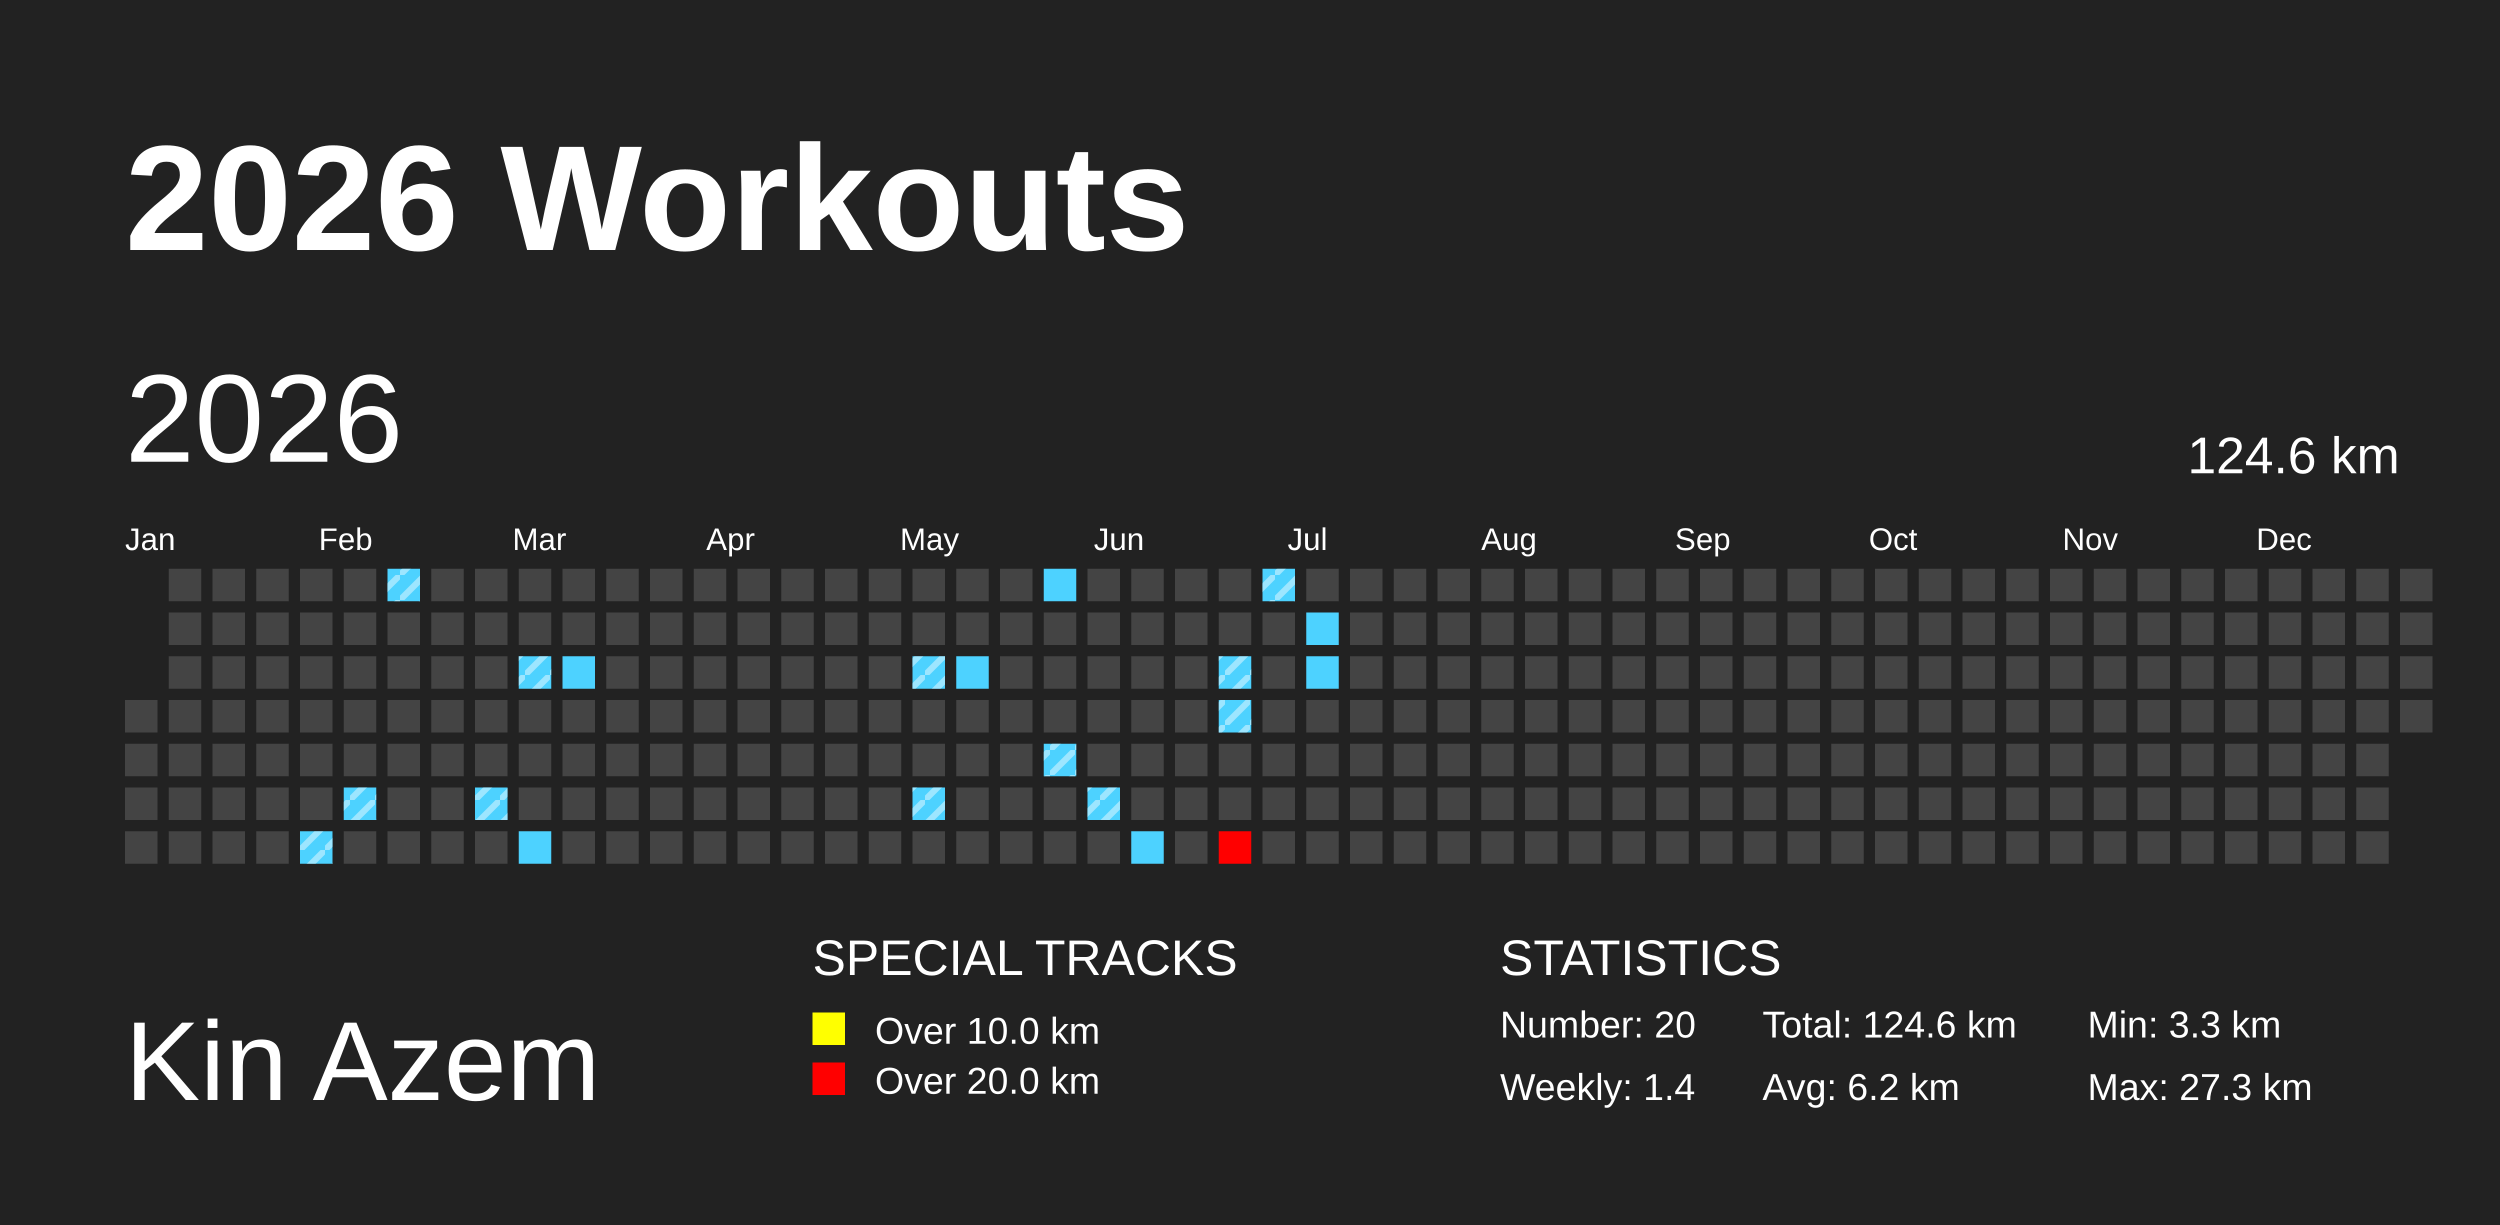
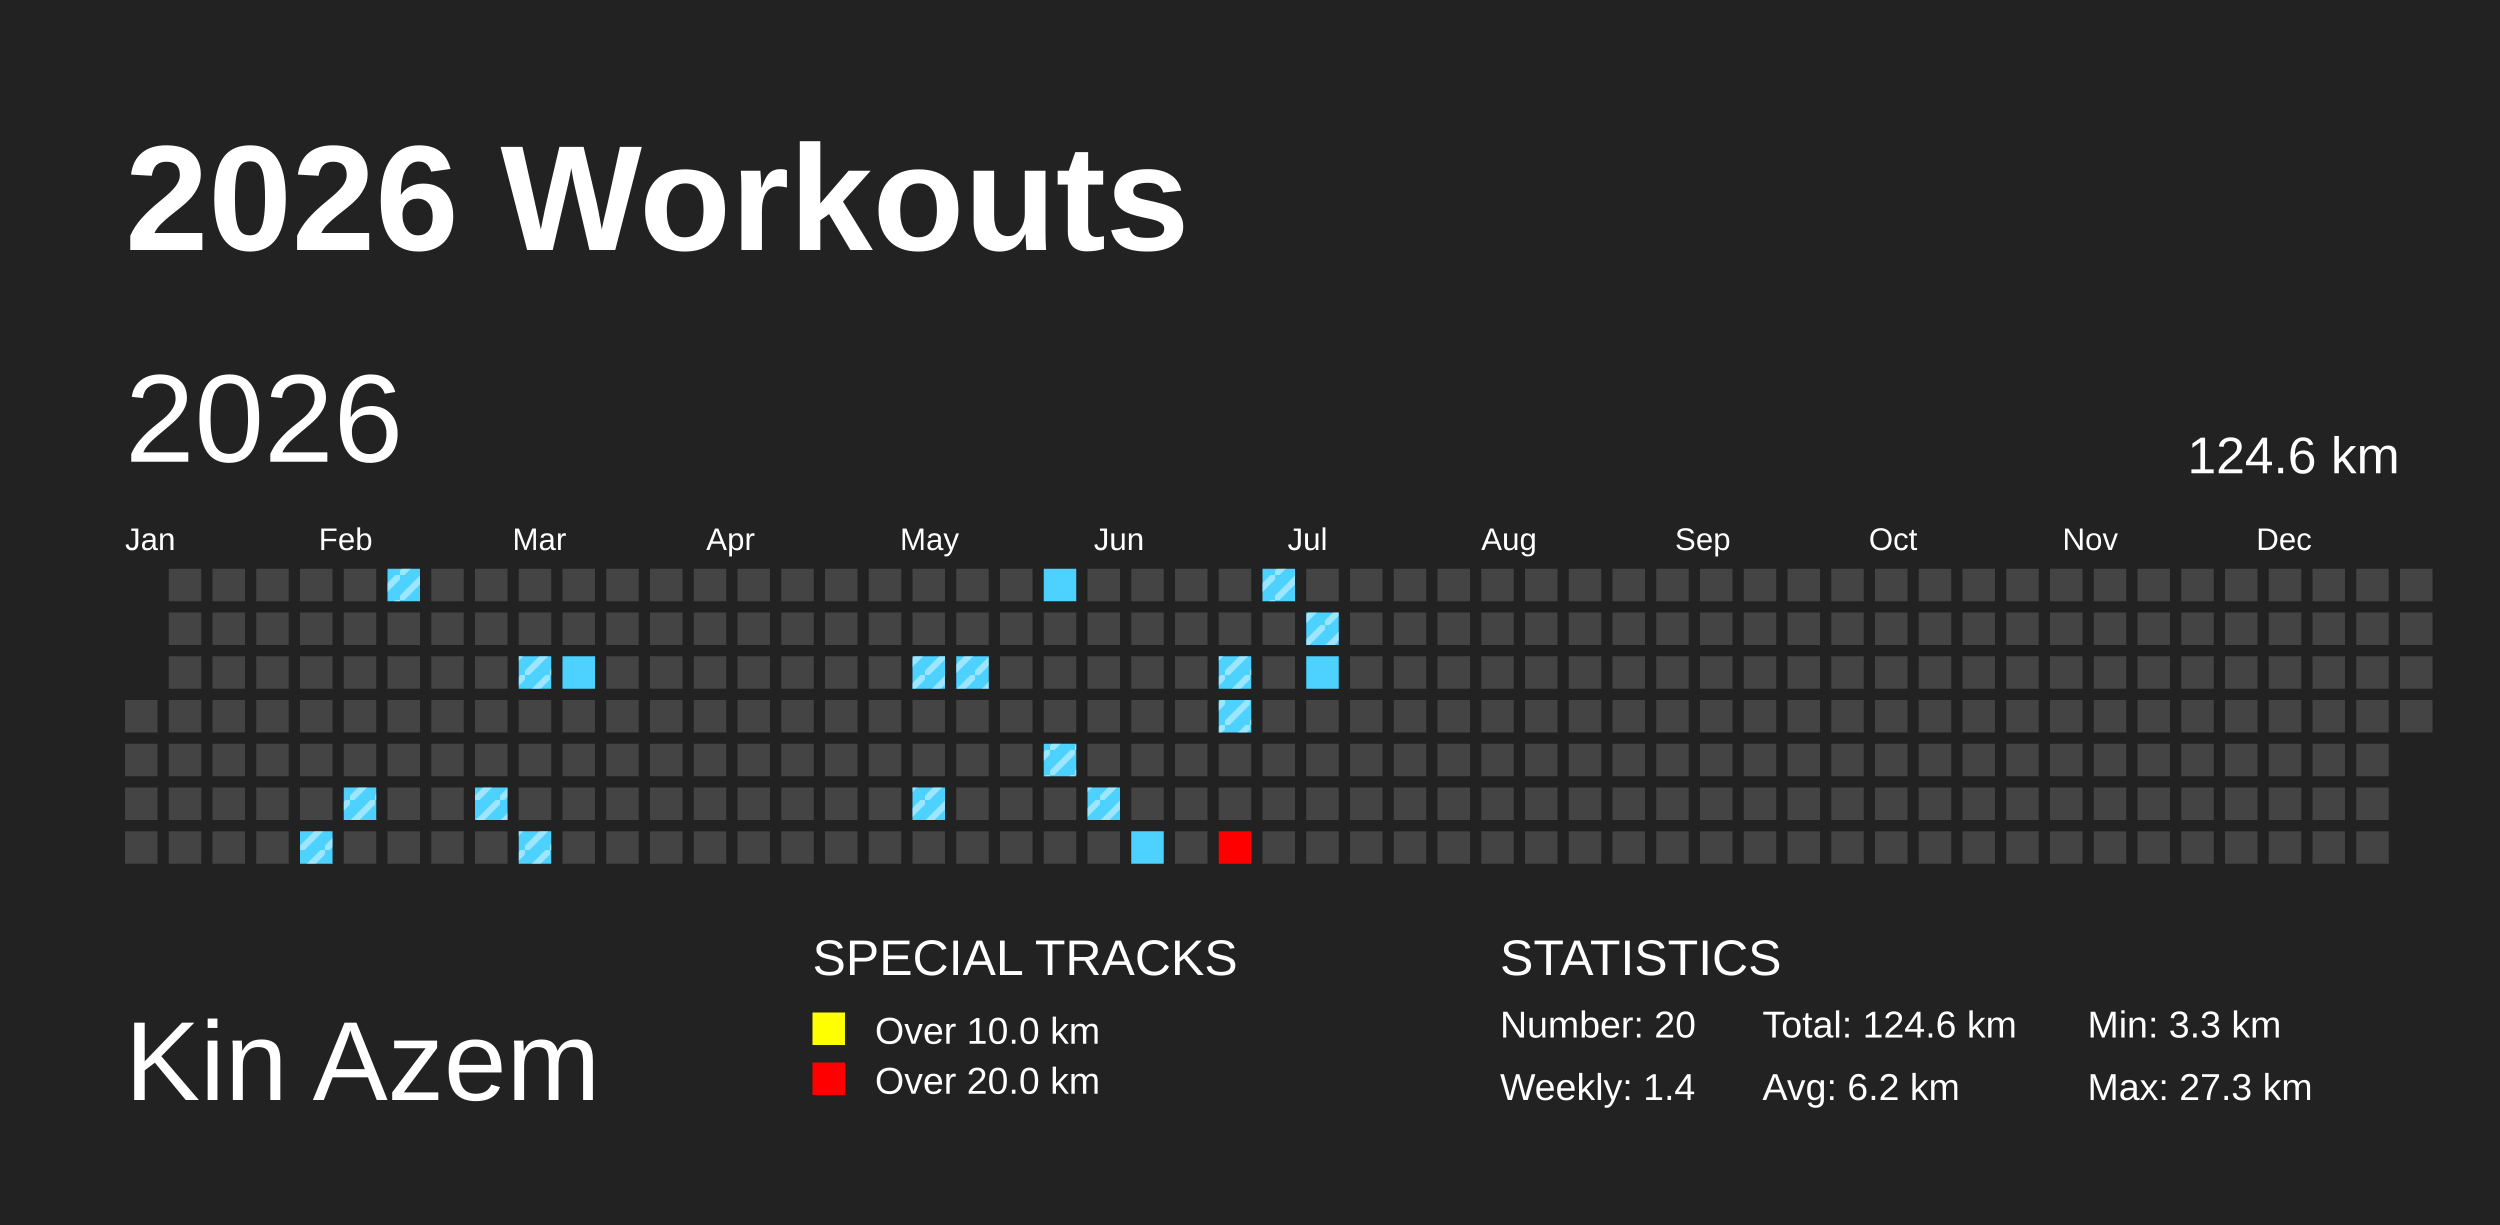
<svg xmlns="http://www.w3.org/2000/svg" baseProfile="full" height="98mm" version="1.1" viewBox="0,0,200,98" width="200mm">
  <defs>
    <pattern height="2" id="indoor-stripe" patternUnits="userSpaceOnUse" width="2">
      <line stroke="white" stroke-opacity="0.45" stroke-width="0.5" x1="0" x2="2" y1="2" y2="0" />
    </pattern>
  </defs>
  <rect fill="#222222" height="98" width="200" x="0" y="0" />
  <text fill="#FFFFFF" style="font-size:12px; font-family:Arial; font-weight:bold;" x="10" y="20">2026 Workouts</text>
  <text fill="#FFFFFF" style="font-size:9px; font-family:Arial" x="10" y="88">Kin Azem</text>
  <text fill="#FFFFFF" style="font-size:4px; font-family:Arial" x="65" y="78">SPECIAL TRACKS</text>
  <rect fill="yellow" height="2.6" width="2.6" x="65" y="81" />
  <text fill="#FFFFFF" style="font-size:3px; font-family:Arial" x="70" y="83.5">Over 10.0 km</text>
  <rect fill="red" height="2.6" width="2.6" x="65" y="85" />
  <text fill="#FFFFFF" style="font-size:3px; font-family:Arial" x="70" y="87.5">Over 20.0 km</text>
  <text fill="#FFFFFF" style="font-size:4px; font-family:Arial" x="120" y="78">STATISTICS</text>
  <text fill="#FFFFFF" style="font-size:3px; font-family:Arial" x="120" y="83">Number: 20</text>
  <text fill="#FFFFFF" style="font-size:3px; font-family:Arial" x="120" y="88">Weekly: 1.4</text>
  <text fill="#FFFFFF" style="font-size:3px; font-family:Arial" x="141" y="83">Total: 124.6 km</text>
  <text fill="#FFFFFF" style="font-size:3px; font-family:Arial" x="141" y="88">Avg: 6.2 km</text>
  <text fill="#FFFFFF" style="font-size:3px; font-family:Arial" x="167" y="83">Min: 3.3 km</text>
  <text fill="#FFFFFF" style="font-size:3px; font-family:Arial" x="167" y="88">Max: 27.3 km</text>
  <text dominant-baseline="hanging" fill="#FFFFFF" style="font-size:10.0px; font-family:Arial;" x="10" y="30">2026</text>
  <text dominant-baseline="hanging" fill="#FFFFFF" style="font-size:4.125px; font-family:Arial;" x="175" y="35">124.6 km</text>
  <text fill="#FFFFFF" style="font-size:2.5px; font-family:Arial" x="10.0" y="44">Jan</text>
  <text fill="#FFFFFF" style="font-size:2.5px; font-family:Arial" x="25.5" y="44">Feb</text>
  <text fill="#FFFFFF" style="font-size:2.5px; font-family:Arial" x="41.0" y="44">Mar</text>
  <text fill="#FFFFFF" style="font-size:2.5px; font-family:Arial" x="56.5" y="44">Apr</text>
  <text fill="#FFFFFF" style="font-size:2.5px; font-family:Arial" x="72.0" y="44">May</text>
  <text fill="#FFFFFF" style="font-size:2.5px; font-family:Arial" x="87.5" y="44">Jun</text>
  <text fill="#FFFFFF" style="font-size:2.5px; font-family:Arial" x="103.0" y="44">Jul</text>
  <text fill="#FFFFFF" style="font-size:2.5px; font-family:Arial" x="118.5" y="44">Aug</text>
  <text fill="#FFFFFF" style="font-size:2.5px; font-family:Arial" x="134.0" y="44">Sep</text>
  <text fill="#FFFFFF" style="font-size:2.5px; font-family:Arial" x="149.5" y="44">Oct</text>
  <text fill="#FFFFFF" style="font-size:2.5px; font-family:Arial" x="165.0" y="44">Nov</text>
  <text fill="#FFFFFF" style="font-size:2.5px; font-family:Arial" x="180.5" y="44">Dec</text>
  <rect fill="#444444" height="2.6" width="2.6" x="10.0" y="56.0" />
  <rect fill="#444444" height="2.6" width="2.6" x="10.0" y="59.5" />
  <rect fill="#444444" height="2.6" width="2.6" x="10.0" y="63.0" />
  <rect fill="#444444" height="2.6" width="2.6" x="10.0" y="66.5" />
  <rect fill="#444444" height="2.6" width="2.6" x="13.5" y="45.5" />
  <rect fill="#444444" height="2.6" width="2.6" x="13.5" y="49.0" />
  <rect fill="#444444" height="2.6" width="2.6" x="13.5" y="52.5" />
  <rect fill="#444444" height="2.6" width="2.6" x="13.5" y="56.0" />
  <rect fill="#444444" height="2.6" width="2.6" x="13.5" y="59.5" />
  <rect fill="#444444" height="2.6" width="2.6" x="13.5" y="63.0" />
  <rect fill="#444444" height="2.6" width="2.6" x="13.5" y="66.5" />
  <rect fill="#444444" height="2.6" width="2.6" x="17.0" y="45.5" />
  <rect fill="#444444" height="2.6" width="2.6" x="17.0" y="49.0" />
  <rect fill="#444444" height="2.6" width="2.6" x="17.0" y="52.5" />
  <rect fill="#444444" height="2.6" width="2.6" x="17.0" y="56.0" />
  <rect fill="#444444" height="2.6" width="2.6" x="17.0" y="59.5" />
  <rect fill="#444444" height="2.6" width="2.6" x="17.0" y="63.0" />
  <rect fill="#444444" height="2.6" width="2.6" x="17.0" y="66.5" />
  <rect fill="#444444" height="2.6" width="2.6" x="20.5" y="45.5" />
  <rect fill="#444444" height="2.6" width="2.6" x="20.5" y="49.0" />
  <rect fill="#444444" height="2.6" width="2.6" x="20.5" y="52.5" />
  <rect fill="#444444" height="2.6" width="2.6" x="20.5" y="56.0" />
  <rect fill="#444444" height="2.6" width="2.6" x="20.5" y="59.5" />
  <rect fill="#444444" height="2.6" width="2.6" x="20.5" y="63.0" />
  <rect fill="#444444" height="2.6" width="2.6" x="20.5" y="66.5" />
  <rect fill="#444444" height="2.6" width="2.6" x="24.0" y="45.5" />
  <rect fill="#444444" height="2.6" width="2.6" x="24.0" y="49.0" />
  <rect fill="#444444" height="2.6" width="2.6" x="24.0" y="52.5" />
  <rect fill="#444444" height="2.6" width="2.6" x="24.0" y="56.0" />
  <rect fill="#444444" height="2.6" width="2.6" x="24.0" y="59.5" />
  <rect fill="#444444" height="2.6" width="2.6" x="24.0" y="63.0" />
  <rect fill="#4dd2ff" height="2.6" width="2.6" x="24.0" y="66.5" />
  <rect fill="url(#indoor-stripe)" height="2.6" style="pointer-events: none;" width="2.6" x="24.0" y="66.5" />
  <rect fill="#444444" height="2.6" width="2.6" x="27.5" y="45.5" />
  <rect fill="#444444" height="2.6" width="2.6" x="27.5" y="49.0" />
  <rect fill="#444444" height="2.6" width="2.6" x="27.5" y="52.5" />
  <rect fill="#444444" height="2.6" width="2.6" x="27.5" y="56.0" />
  <rect fill="#444444" height="2.6" width="2.6" x="27.5" y="59.5" />
  <rect fill="#4dd2ff" height="2.6" width="2.6" x="27.5" y="63.0" />
  <rect fill="url(#indoor-stripe)" height="2.6" style="pointer-events: none;" width="2.6" x="27.5" y="63.0" />
  <rect fill="#444444" height="2.6" width="2.6" x="27.5" y="66.5" />
  <rect fill="#4dd2ff" height="2.6" width="2.6" x="31.0" y="45.5" />
  <rect fill="url(#indoor-stripe)" height="2.6" style="pointer-events: none;" width="2.6" x="31.0" y="45.5" />
  <rect fill="#444444" height="2.6" width="2.6" x="31.0" y="49.0" />
  <rect fill="#444444" height="2.6" width="2.6" x="31.0" y="52.5" />
  <rect fill="#444444" height="2.6" width="2.6" x="31.0" y="56.0" />
  <rect fill="#444444" height="2.6" width="2.6" x="31.0" y="59.5" />
  <rect fill="#444444" height="2.6" width="2.6" x="31.0" y="63.0" />
  <rect fill="#444444" height="2.6" width="2.6" x="31.0" y="66.5" />
  <rect fill="#444444" height="2.6" width="2.6" x="34.5" y="45.5" />
  <rect fill="#444444" height="2.6" width="2.6" x="34.5" y="49.0" />
  <rect fill="#444444" height="2.6" width="2.6" x="34.5" y="52.5" />
  <rect fill="#444444" height="2.6" width="2.6" x="34.5" y="56.0" />
  <rect fill="#444444" height="2.6" width="2.6" x="34.5" y="59.5" />
  <rect fill="#444444" height="2.6" width="2.6" x="34.5" y="63.0" />
  <rect fill="#444444" height="2.6" width="2.6" x="34.5" y="66.5" />
  <rect fill="#444444" height="2.6" width="2.6" x="38.0" y="45.5" />
  <rect fill="#444444" height="2.6" width="2.6" x="38.0" y="49.0" />
  <rect fill="#444444" height="2.6" width="2.6" x="38.0" y="52.5" />
  <rect fill="#444444" height="2.6" width="2.6" x="38.0" y="56.0" />
  <rect fill="#444444" height="2.6" width="2.6" x="38.0" y="59.5" />
  <rect fill="#4dd2ff" height="2.6" width="2.6" x="38.0" y="63.0" />
  <rect fill="url(#indoor-stripe)" height="2.6" style="pointer-events: none;" width="2.6" x="38.0" y="63.0" />
  <rect fill="#444444" height="2.6" width="2.6" x="38.0" y="66.5" />
  <rect fill="#444444" height="2.6" width="2.6" x="41.5" y="45.5" />
  <rect fill="#444444" height="2.6" width="2.6" x="41.5" y="49.0" />
  <rect fill="#4dd2ff" height="2.6" width="2.6" x="41.5" y="52.5" />
  <rect fill="url(#indoor-stripe)" height="2.6" style="pointer-events: none;" width="2.6" x="41.5" y="52.5" />
  <rect fill="#444444" height="2.6" width="2.6" x="41.5" y="56.0" />
  <rect fill="#444444" height="2.6" width="2.6" x="41.5" y="59.5" />
  <rect fill="#444444" height="2.6" width="2.6" x="41.5" y="63.0" />
  <rect fill="#4dd2ff" height="2.6" width="2.6" x="41.5" y="66.5" />
+   <rect fill="url(#indoor-stripe)" height="2.6" style="pointer-events: none;" width="2.6" x="41.5" y="66.5" />
  <rect fill="#444444" height="2.6" width="2.6" x="45.0" y="45.5" />
  <rect fill="#444444" height="2.6" width="2.6" x="45.0" y="49.0" />
  <rect fill="#4dd2ff" height="2.6" width="2.6" x="45.0" y="52.5" />
  <rect fill="#444444" height="2.6" width="2.6" x="45.0" y="56.0" />
  <rect fill="#444444" height="2.6" width="2.6" x="45.0" y="59.5" />
  <rect fill="#444444" height="2.6" width="2.6" x="45.0" y="63.0" />
  <rect fill="#444444" height="2.6" width="2.6" x="45.0" y="66.5" />
  <rect fill="#444444" height="2.6" width="2.6" x="48.5" y="45.5" />
  <rect fill="#444444" height="2.6" width="2.6" x="48.5" y="49.0" />
  <rect fill="#444444" height="2.6" width="2.6" x="48.5" y="52.5" />
  <rect fill="#444444" height="2.6" width="2.6" x="48.5" y="56.0" />
  <rect fill="#444444" height="2.6" width="2.6" x="48.5" y="59.5" />
  <rect fill="#444444" height="2.6" width="2.6" x="48.5" y="63.0" />
  <rect fill="#444444" height="2.6" width="2.6" x="48.5" y="66.5" />
  <rect fill="#444444" height="2.6" width="2.6" x="52.0" y="45.5" />
  <rect fill="#444444" height="2.6" width="2.6" x="52.0" y="49.0" />
  <rect fill="#444444" height="2.6" width="2.6" x="52.0" y="52.5" />
  <rect fill="#444444" height="2.6" width="2.6" x="52.0" y="56.0" />
  <rect fill="#444444" height="2.6" width="2.6" x="52.0" y="59.5" />
  <rect fill="#444444" height="2.6" width="2.6" x="52.0" y="63.0" />
  <rect fill="#444444" height="2.6" width="2.6" x="52.0" y="66.5" />
  <rect fill="#444444" height="2.6" width="2.6" x="55.5" y="45.5" />
  <rect fill="#444444" height="2.6" width="2.6" x="55.5" y="49.0" />
  <rect fill="#444444" height="2.6" width="2.6" x="55.5" y="52.5" />
  <rect fill="#444444" height="2.6" width="2.6" x="55.5" y="56.0" />
  <rect fill="#444444" height="2.6" width="2.6" x="55.5" y="59.5" />
  <rect fill="#444444" height="2.6" width="2.6" x="55.5" y="63.0" />
  <rect fill="#444444" height="2.6" width="2.6" x="55.5" y="66.5" />
  <rect fill="#444444" height="2.6" width="2.6" x="59.0" y="45.5" />
  <rect fill="#444444" height="2.6" width="2.6" x="59.0" y="49.0" />
  <rect fill="#444444" height="2.6" width="2.6" x="59.0" y="52.5" />
  <rect fill="#444444" height="2.6" width="2.6" x="59.0" y="56.0" />
  <rect fill="#444444" height="2.6" width="2.6" x="59.0" y="59.5" />
  <rect fill="#444444" height="2.6" width="2.6" x="59.0" y="63.0" />
  <rect fill="#444444" height="2.6" width="2.6" x="59.0" y="66.5" />
  <rect fill="#444444" height="2.6" width="2.6" x="62.5" y="45.5" />
  <rect fill="#444444" height="2.6" width="2.6" x="62.5" y="49.0" />
  <rect fill="#444444" height="2.6" width="2.6" x="62.5" y="52.5" />
  <rect fill="#444444" height="2.6" width="2.6" x="62.5" y="56.0" />
  <rect fill="#444444" height="2.6" width="2.6" x="62.5" y="59.5" />
  <rect fill="#444444" height="2.6" width="2.6" x="62.5" y="63.0" />
  <rect fill="#444444" height="2.6" width="2.6" x="62.5" y="66.5" />
  <rect fill="#444444" height="2.6" width="2.6" x="66.0" y="45.5" />
  <rect fill="#444444" height="2.6" width="2.6" x="66.0" y="49.0" />
  <rect fill="#444444" height="2.6" width="2.6" x="66.0" y="52.5" />
  <rect fill="#444444" height="2.6" width="2.6" x="66.0" y="56.0" />
  <rect fill="#444444" height="2.6" width="2.6" x="66.0" y="59.5" />
  <rect fill="#444444" height="2.6" width="2.6" x="66.0" y="63.0" />
  <rect fill="#444444" height="2.6" width="2.6" x="66.0" y="66.5" />
  <rect fill="#444444" height="2.6" width="2.6" x="69.5" y="45.5" />
  <rect fill="#444444" height="2.6" width="2.6" x="69.5" y="49.0" />
  <rect fill="#444444" height="2.6" width="2.6" x="69.5" y="52.5" />
  <rect fill="#444444" height="2.6" width="2.6" x="69.5" y="56.0" />
  <rect fill="#444444" height="2.6" width="2.6" x="69.5" y="59.5" />
  <rect fill="#444444" height="2.6" width="2.6" x="69.5" y="63.0" />
  <rect fill="#444444" height="2.6" width="2.6" x="69.5" y="66.5" />
  <rect fill="#444444" height="2.6" width="2.6" x="73.0" y="45.5" />
  <rect fill="#444444" height="2.6" width="2.6" x="73.0" y="49.0" />
  <rect fill="#4dd2ff" height="2.6" width="2.6" x="73.0" y="52.5" />
  <rect fill="url(#indoor-stripe)" height="2.6" style="pointer-events: none;" width="2.6" x="73.0" y="52.5" />
  <rect fill="#444444" height="2.6" width="2.6" x="73.0" y="56.0" />
  <rect fill="#444444" height="2.6" width="2.6" x="73.0" y="59.5" />
  <rect fill="#4dd2ff" height="2.6" width="2.6" x="73.0" y="63.0" />
  <rect fill="url(#indoor-stripe)" height="2.6" style="pointer-events: none;" width="2.6" x="73.0" y="63.0" />
  <rect fill="#444444" height="2.6" width="2.6" x="73.0" y="66.5" />
  <rect fill="#444444" height="2.6" width="2.6" x="76.5" y="45.5" />
  <rect fill="#444444" height="2.6" width="2.6" x="76.5" y="49.0" />
  <rect fill="#4dd2ff" height="2.6" width="2.6" x="76.5" y="52.5" />
+   <rect fill="url(#indoor-stripe)" height="2.6" style="pointer-events: none;" width="2.6" x="76.5" y="52.5" />
  <rect fill="#444444" height="2.6" width="2.6" x="76.5" y="56.0" />
  <rect fill="#444444" height="2.6" width="2.6" x="76.5" y="59.5" />
  <rect fill="#444444" height="2.6" width="2.6" x="76.5" y="63.0" />
  <rect fill="#444444" height="2.6" width="2.6" x="76.5" y="66.5" />
  <rect fill="#444444" height="2.6" width="2.6" x="80.0" y="45.5" />
  <rect fill="#444444" height="2.6" width="2.6" x="80.0" y="49.0" />
  <rect fill="#444444" height="2.6" width="2.6" x="80.0" y="52.5" />
  <rect fill="#444444" height="2.6" width="2.6" x="80.0" y="56.0" />
  <rect fill="#444444" height="2.6" width="2.6" x="80.0" y="59.5" />
  <rect fill="#444444" height="2.6" width="2.6" x="80.0" y="63.0" />
  <rect fill="#444444" height="2.6" width="2.6" x="80.0" y="66.5" />
  <rect fill="#4dd2ff" height="2.6" width="2.6" x="83.5" y="45.5" />
  <rect fill="#444444" height="2.6" width="2.6" x="83.5" y="49.0" />
  <rect fill="#444444" height="2.6" width="2.6" x="83.5" y="52.5" />
  <rect fill="#444444" height="2.6" width="2.6" x="83.5" y="56.0" />
  <rect fill="#4dd2ff" height="2.6" width="2.6" x="83.5" y="59.5" />
  <rect fill="url(#indoor-stripe)" height="2.6" style="pointer-events: none;" width="2.6" x="83.5" y="59.5" />
  <rect fill="#444444" height="2.6" width="2.6" x="83.5" y="63.0" />
  <rect fill="#444444" height="2.6" width="2.6" x="83.5" y="66.5" />
  <rect fill="#444444" height="2.6" width="2.6" x="87.0" y="45.5" />
  <rect fill="#444444" height="2.6" width="2.6" x="87.0" y="49.0" />
  <rect fill="#444444" height="2.6" width="2.6" x="87.0" y="52.5" />
  <rect fill="#444444" height="2.6" width="2.6" x="87.0" y="56.0" />
  <rect fill="#444444" height="2.6" width="2.6" x="87.0" y="59.5" />
  <rect fill="#4dd2ff" height="2.6" width="2.6" x="87.0" y="63.0" />
  <rect fill="url(#indoor-stripe)" height="2.6" style="pointer-events: none;" width="2.6" x="87.0" y="63.0" />
  <rect fill="#444444" height="2.6" width="2.6" x="87.0" y="66.5" />
  <rect fill="#444444" height="2.6" width="2.6" x="90.5" y="45.5" />
  <rect fill="#444444" height="2.6" width="2.6" x="90.5" y="49.0" />
  <rect fill="#444444" height="2.6" width="2.6" x="90.5" y="52.5" />
  <rect fill="#444444" height="2.6" width="2.6" x="90.5" y="56.0" />
  <rect fill="#444444" height="2.6" width="2.6" x="90.5" y="59.5" />
  <rect fill="#444444" height="2.6" width="2.6" x="90.5" y="63.0" />
  <rect fill="#4dd2ff" height="2.6" width="2.6" x="90.5" y="66.5" />
  <rect fill="#444444" height="2.6" width="2.6" x="94.0" y="45.5" />
  <rect fill="#444444" height="2.6" width="2.6" x="94.0" y="49.0" />
  <rect fill="#444444" height="2.6" width="2.6" x="94.0" y="52.5" />
  <rect fill="#444444" height="2.6" width="2.6" x="94.0" y="56.0" />
  <rect fill="#444444" height="2.6" width="2.6" x="94.0" y="59.5" />
  <rect fill="#444444" height="2.6" width="2.6" x="94.0" y="63.0" />
  <rect fill="#444444" height="2.6" width="2.6" x="94.0" y="66.5" />
  <rect fill="#444444" height="2.6" width="2.6" x="97.5" y="45.5" />
  <rect fill="#444444" height="2.6" width="2.6" x="97.5" y="49.0" />
  <rect fill="#4dd2ff" height="2.6" width="2.6" x="97.5" y="52.5" />
  <rect fill="url(#indoor-stripe)" height="2.6" style="pointer-events: none;" width="2.6" x="97.5" y="52.5" />
  <rect fill="#4dd2ff" height="2.6" width="2.6" x="97.5" y="56.0" />
  <rect fill="url(#indoor-stripe)" height="2.6" style="pointer-events: none;" width="2.6" x="97.5" y="56.0" />
  <rect fill="#444444" height="2.6" width="2.6" x="97.5" y="59.5" />
  <rect fill="#444444" height="2.6" width="2.6" x="97.5" y="63.0" />
  <rect fill="red" height="2.6" width="2.6" x="97.5" y="66.5" />
  <rect fill="#4dd2ff" height="2.6" width="2.6" x="101.0" y="45.5" />
  <rect fill="url(#indoor-stripe)" height="2.6" style="pointer-events: none;" width="2.6" x="101.0" y="45.5" />
  <rect fill="#444444" height="2.6" width="2.6" x="101.0" y="49.0" />
  <rect fill="#444444" height="2.6" width="2.6" x="101.0" y="52.5" />
  <rect fill="#444444" height="2.6" width="2.6" x="101.0" y="56.0" />
  <rect fill="#444444" height="2.6" width="2.6" x="101.0" y="59.5" />
  <rect fill="#444444" height="2.6" width="2.6" x="101.0" y="63.0" />
  <rect fill="#444444" height="2.6" width="2.6" x="101.0" y="66.5" />
  <rect fill="#444444" height="2.6" width="2.6" x="104.5" y="45.5" />
  <rect fill="#4dd2ff" height="2.6" width="2.6" x="104.5" y="49.0" />
+   <rect fill="url(#indoor-stripe)" height="2.6" style="pointer-events: none;" width="2.6" x="104.5" y="49.0" />
  <rect fill="#4dd2ff" height="2.6" width="2.6" x="104.5" y="52.5" />
  <rect fill="#444444" height="2.6" width="2.6" x="104.5" y="56.0" />
  <rect fill="#444444" height="2.6" width="2.6" x="104.5" y="59.5" />
  <rect fill="#444444" height="2.6" width="2.6" x="104.5" y="63.0" />
  <rect fill="#444444" height="2.6" width="2.6" x="104.5" y="66.5" />
  <rect fill="#444444" height="2.6" width="2.6" x="108.0" y="45.5" />
  <rect fill="#444444" height="2.6" width="2.6" x="108.0" y="49.0" />
  <rect fill="#444444" height="2.6" width="2.6" x="108.0" y="52.5" />
  <rect fill="#444444" height="2.6" width="2.6" x="108.0" y="56.0" />
  <rect fill="#444444" height="2.6" width="2.6" x="108.0" y="59.5" />
  <rect fill="#444444" height="2.6" width="2.6" x="108.0" y="63.0" />
  <rect fill="#444444" height="2.6" width="2.6" x="108.0" y="66.5" />
  <rect fill="#444444" height="2.6" width="2.6" x="111.5" y="45.5" />
  <rect fill="#444444" height="2.6" width="2.6" x="111.5" y="49.0" />
  <rect fill="#444444" height="2.6" width="2.6" x="111.5" y="52.5" />
  <rect fill="#444444" height="2.6" width="2.6" x="111.5" y="56.0" />
  <rect fill="#444444" height="2.6" width="2.6" x="111.5" y="59.5" />
  <rect fill="#444444" height="2.6" width="2.6" x="111.5" y="63.0" />
  <rect fill="#444444" height="2.6" width="2.6" x="111.5" y="66.5" />
  <rect fill="#444444" height="2.6" width="2.6" x="115.0" y="45.5" />
  <rect fill="#444444" height="2.6" width="2.6" x="115.0" y="49.0" />
  <rect fill="#444444" height="2.6" width="2.6" x="115.0" y="52.5" />
  <rect fill="#444444" height="2.6" width="2.6" x="115.0" y="56.0" />
  <rect fill="#444444" height="2.6" width="2.6" x="115.0" y="59.5" />
  <rect fill="#444444" height="2.6" width="2.6" x="115.0" y="63.0" />
  <rect fill="#444444" height="2.6" width="2.6" x="115.0" y="66.5" />
  <rect fill="#444444" height="2.6" width="2.6" x="118.5" y="45.5" />
  <rect fill="#444444" height="2.6" width="2.6" x="118.5" y="49.0" />
  <rect fill="#444444" height="2.6" width="2.6" x="118.5" y="52.5" />
  <rect fill="#444444" height="2.6" width="2.6" x="118.5" y="56.0" />
  <rect fill="#444444" height="2.6" width="2.6" x="118.5" y="59.5" />
  <rect fill="#444444" height="2.6" width="2.6" x="118.5" y="63.0" />
  <rect fill="#444444" height="2.6" width="2.6" x="118.5" y="66.5" />
  <rect fill="#444444" height="2.6" width="2.6" x="122.0" y="45.5" />
  <rect fill="#444444" height="2.6" width="2.6" x="122.0" y="49.0" />
  <rect fill="#444444" height="2.6" width="2.6" x="122.0" y="52.5" />
  <rect fill="#444444" height="2.6" width="2.6" x="122.0" y="56.0" />
  <rect fill="#444444" height="2.6" width="2.6" x="122.0" y="59.5" />
  <rect fill="#444444" height="2.6" width="2.6" x="122.0" y="63.0" />
  <rect fill="#444444" height="2.6" width="2.6" x="122.0" y="66.5" />
  <rect fill="#444444" height="2.6" width="2.6" x="125.5" y="45.5" />
  <rect fill="#444444" height="2.6" width="2.6" x="125.5" y="49.0" />
  <rect fill="#444444" height="2.6" width="2.6" x="125.5" y="52.5" />
  <rect fill="#444444" height="2.6" width="2.6" x="125.5" y="56.0" />
  <rect fill="#444444" height="2.6" width="2.6" x="125.5" y="59.5" />
  <rect fill="#444444" height="2.6" width="2.6" x="125.5" y="63.0" />
  <rect fill="#444444" height="2.6" width="2.6" x="125.5" y="66.5" />
  <rect fill="#444444" height="2.6" width="2.6" x="129.0" y="45.5" />
  <rect fill="#444444" height="2.6" width="2.6" x="129.0" y="49.0" />
  <rect fill="#444444" height="2.6" width="2.6" x="129.0" y="52.5" />
  <rect fill="#444444" height="2.6" width="2.6" x="129.0" y="56.0" />
  <rect fill="#444444" height="2.6" width="2.6" x="129.0" y="59.5" />
  <rect fill="#444444" height="2.6" width="2.6" x="129.0" y="63.0" />
  <rect fill="#444444" height="2.6" width="2.6" x="129.0" y="66.5" />
  <rect fill="#444444" height="2.6" width="2.6" x="132.5" y="45.5" />
  <rect fill="#444444" height="2.6" width="2.6" x="132.5" y="49.0" />
  <rect fill="#444444" height="2.6" width="2.6" x="132.5" y="52.5" />
  <rect fill="#444444" height="2.6" width="2.6" x="132.5" y="56.0" />
  <rect fill="#444444" height="2.6" width="2.6" x="132.5" y="59.5" />
  <rect fill="#444444" height="2.6" width="2.6" x="132.5" y="63.0" />
  <rect fill="#444444" height="2.6" width="2.6" x="132.5" y="66.5" />
  <rect fill="#444444" height="2.6" width="2.6" x="136.0" y="45.5" />
  <rect fill="#444444" height="2.6" width="2.6" x="136.0" y="49.0" />
  <rect fill="#444444" height="2.6" width="2.6" x="136.0" y="52.5" />
  <rect fill="#444444" height="2.6" width="2.6" x="136.0" y="56.0" />
  <rect fill="#444444" height="2.6" width="2.6" x="136.0" y="59.5" />
  <rect fill="#444444" height="2.6" width="2.6" x="136.0" y="63.0" />
  <rect fill="#444444" height="2.6" width="2.6" x="136.0" y="66.5" />
  <rect fill="#444444" height="2.6" width="2.6" x="139.5" y="45.5" />
  <rect fill="#444444" height="2.6" width="2.6" x="139.5" y="49.0" />
  <rect fill="#444444" height="2.6" width="2.6" x="139.5" y="52.5" />
  <rect fill="#444444" height="2.6" width="2.6" x="139.5" y="56.0" />
  <rect fill="#444444" height="2.6" width="2.6" x="139.5" y="59.5" />
  <rect fill="#444444" height="2.6" width="2.6" x="139.5" y="63.0" />
  <rect fill="#444444" height="2.6" width="2.6" x="139.5" y="66.5" />
  <rect fill="#444444" height="2.6" width="2.6" x="143.0" y="45.5" />
  <rect fill="#444444" height="2.6" width="2.6" x="143.0" y="49.0" />
  <rect fill="#444444" height="2.6" width="2.6" x="143.0" y="52.5" />
  <rect fill="#444444" height="2.6" width="2.6" x="143.0" y="56.0" />
  <rect fill="#444444" height="2.6" width="2.6" x="143.0" y="59.5" />
  <rect fill="#444444" height="2.6" width="2.6" x="143.0" y="63.0" />
  <rect fill="#444444" height="2.6" width="2.6" x="143.0" y="66.5" />
  <rect fill="#444444" height="2.6" width="2.6" x="146.5" y="45.5" />
  <rect fill="#444444" height="2.6" width="2.6" x="146.5" y="49.0" />
  <rect fill="#444444" height="2.6" width="2.6" x="146.5" y="52.5" />
  <rect fill="#444444" height="2.6" width="2.6" x="146.5" y="56.0" />
  <rect fill="#444444" height="2.6" width="2.6" x="146.5" y="59.5" />
  <rect fill="#444444" height="2.6" width="2.6" x="146.5" y="63.0" />
  <rect fill="#444444" height="2.6" width="2.6" x="146.5" y="66.5" />
  <rect fill="#444444" height="2.6" width="2.6" x="150.0" y="45.5" />
  <rect fill="#444444" height="2.6" width="2.6" x="150.0" y="49.0" />
  <rect fill="#444444" height="2.6" width="2.6" x="150.0" y="52.5" />
  <rect fill="#444444" height="2.6" width="2.6" x="150.0" y="56.0" />
  <rect fill="#444444" height="2.6" width="2.6" x="150.0" y="59.5" />
  <rect fill="#444444" height="2.6" width="2.6" x="150.0" y="63.0" />
  <rect fill="#444444" height="2.6" width="2.6" x="150.0" y="66.5" />
  <rect fill="#444444" height="2.6" width="2.6" x="153.5" y="45.5" />
  <rect fill="#444444" height="2.6" width="2.6" x="153.5" y="49.0" />
  <rect fill="#444444" height="2.6" width="2.6" x="153.5" y="52.5" />
  <rect fill="#444444" height="2.6" width="2.6" x="153.5" y="56.0" />
  <rect fill="#444444" height="2.6" width="2.6" x="153.5" y="59.5" />
  <rect fill="#444444" height="2.6" width="2.6" x="153.5" y="63.0" />
  <rect fill="#444444" height="2.6" width="2.6" x="153.5" y="66.5" />
  <rect fill="#444444" height="2.6" width="2.6" x="157.0" y="45.5" />
  <rect fill="#444444" height="2.6" width="2.6" x="157.0" y="49.0" />
  <rect fill="#444444" height="2.6" width="2.6" x="157.0" y="52.5" />
  <rect fill="#444444" height="2.6" width="2.6" x="157.0" y="56.0" />
  <rect fill="#444444" height="2.6" width="2.6" x="157.0" y="59.5" />
  <rect fill="#444444" height="2.6" width="2.6" x="157.0" y="63.0" />
  <rect fill="#444444" height="2.6" width="2.6" x="157.0" y="66.5" />
  <rect fill="#444444" height="2.6" width="2.6" x="160.5" y="45.5" />
  <rect fill="#444444" height="2.6" width="2.6" x="160.5" y="49.0" />
  <rect fill="#444444" height="2.6" width="2.6" x="160.5" y="52.5" />
  <rect fill="#444444" height="2.6" width="2.6" x="160.5" y="56.0" />
  <rect fill="#444444" height="2.6" width="2.6" x="160.5" y="59.5" />
  <rect fill="#444444" height="2.6" width="2.6" x="160.5" y="63.0" />
  <rect fill="#444444" height="2.6" width="2.6" x="160.5" y="66.5" />
  <rect fill="#444444" height="2.6" width="2.6" x="164.0" y="45.5" />
  <rect fill="#444444" height="2.6" width="2.6" x="164.0" y="49.0" />
  <rect fill="#444444" height="2.6" width="2.6" x="164.0" y="52.5" />
  <rect fill="#444444" height="2.6" width="2.6" x="164.0" y="56.0" />
  <rect fill="#444444" height="2.6" width="2.6" x="164.0" y="59.5" />
  <rect fill="#444444" height="2.6" width="2.6" x="164.0" y="63.0" />
  <rect fill="#444444" height="2.6" width="2.6" x="164.0" y="66.5" />
  <rect fill="#444444" height="2.6" width="2.6" x="167.5" y="45.5" />
  <rect fill="#444444" height="2.6" width="2.6" x="167.5" y="49.0" />
  <rect fill="#444444" height="2.6" width="2.6" x="167.5" y="52.5" />
  <rect fill="#444444" height="2.6" width="2.6" x="167.5" y="56.0" />
  <rect fill="#444444" height="2.6" width="2.6" x="167.5" y="59.5" />
  <rect fill="#444444" height="2.6" width="2.6" x="167.5" y="63.0" />
  <rect fill="#444444" height="2.6" width="2.6" x="167.5" y="66.5" />
  <rect fill="#444444" height="2.6" width="2.6" x="171.0" y="45.5" />
  <rect fill="#444444" height="2.6" width="2.6" x="171.0" y="49.0" />
  <rect fill="#444444" height="2.6" width="2.6" x="171.0" y="52.5" />
  <rect fill="#444444" height="2.6" width="2.6" x="171.0" y="56.0" />
  <rect fill="#444444" height="2.6" width="2.6" x="171.0" y="59.5" />
  <rect fill="#444444" height="2.6" width="2.6" x="171.0" y="63.0" />
  <rect fill="#444444" height="2.6" width="2.6" x="171.0" y="66.5" />
  <rect fill="#444444" height="2.6" width="2.6" x="174.5" y="45.5" />
  <rect fill="#444444" height="2.6" width="2.6" x="174.5" y="49.0" />
  <rect fill="#444444" height="2.6" width="2.6" x="174.5" y="52.5" />
  <rect fill="#444444" height="2.6" width="2.6" x="174.5" y="56.0" />
  <rect fill="#444444" height="2.6" width="2.6" x="174.5" y="59.5" />
  <rect fill="#444444" height="2.6" width="2.6" x="174.5" y="63.0" />
  <rect fill="#444444" height="2.6" width="2.6" x="174.5" y="66.5" />
  <rect fill="#444444" height="2.6" width="2.6" x="178.0" y="45.5" />
  <rect fill="#444444" height="2.6" width="2.6" x="178.0" y="49.0" />
  <rect fill="#444444" height="2.6" width="2.6" x="178.0" y="52.5" />
  <rect fill="#444444" height="2.6" width="2.6" x="178.0" y="56.0" />
  <rect fill="#444444" height="2.6" width="2.6" x="178.0" y="59.5" />
  <rect fill="#444444" height="2.6" width="2.6" x="178.0" y="63.0" />
  <rect fill="#444444" height="2.6" width="2.6" x="178.0" y="66.5" />
  <rect fill="#444444" height="2.6" width="2.6" x="181.5" y="45.5" />
  <rect fill="#444444" height="2.6" width="2.6" x="181.5" y="49.0" />
  <rect fill="#444444" height="2.6" width="2.6" x="181.5" y="52.5" />
  <rect fill="#444444" height="2.6" width="2.6" x="181.5" y="56.0" />
  <rect fill="#444444" height="2.6" width="2.6" x="181.5" y="59.5" />
  <rect fill="#444444" height="2.6" width="2.6" x="181.5" y="63.0" />
  <rect fill="#444444" height="2.6" width="2.6" x="181.5" y="66.5" />
  <rect fill="#444444" height="2.6" width="2.6" x="185.0" y="45.5" />
  <rect fill="#444444" height="2.6" width="2.6" x="185.0" y="49.0" />
  <rect fill="#444444" height="2.6" width="2.6" x="185.0" y="52.5" />
  <rect fill="#444444" height="2.6" width="2.6" x="185.0" y="56.0" />
  <rect fill="#444444" height="2.6" width="2.6" x="185.0" y="59.5" />
  <rect fill="#444444" height="2.6" width="2.6" x="185.0" y="63.0" />
  <rect fill="#444444" height="2.6" width="2.6" x="185.0" y="66.5" />
  <rect fill="#444444" height="2.6" width="2.6" x="188.5" y="45.5" />
  <rect fill="#444444" height="2.6" width="2.6" x="188.5" y="49.0" />
  <rect fill="#444444" height="2.6" width="2.6" x="188.5" y="52.5" />
  <rect fill="#444444" height="2.6" width="2.6" x="188.5" y="56.0" />
  <rect fill="#444444" height="2.6" width="2.6" x="188.5" y="59.5" />
  <rect fill="#444444" height="2.6" width="2.6" x="188.5" y="63.0" />
  <rect fill="#444444" height="2.6" width="2.6" x="188.5" y="66.5" />
  <rect fill="#444444" height="2.6" width="2.6" x="192.0" y="45.5" />
  <rect fill="#444444" height="2.6" width="2.6" x="192.0" y="49.0" />
  <rect fill="#444444" height="2.6" width="2.6" x="192.0" y="52.5" />
  <rect fill="#444444" height="2.6" width="2.6" x="192.0" y="56.0" />
</svg>
